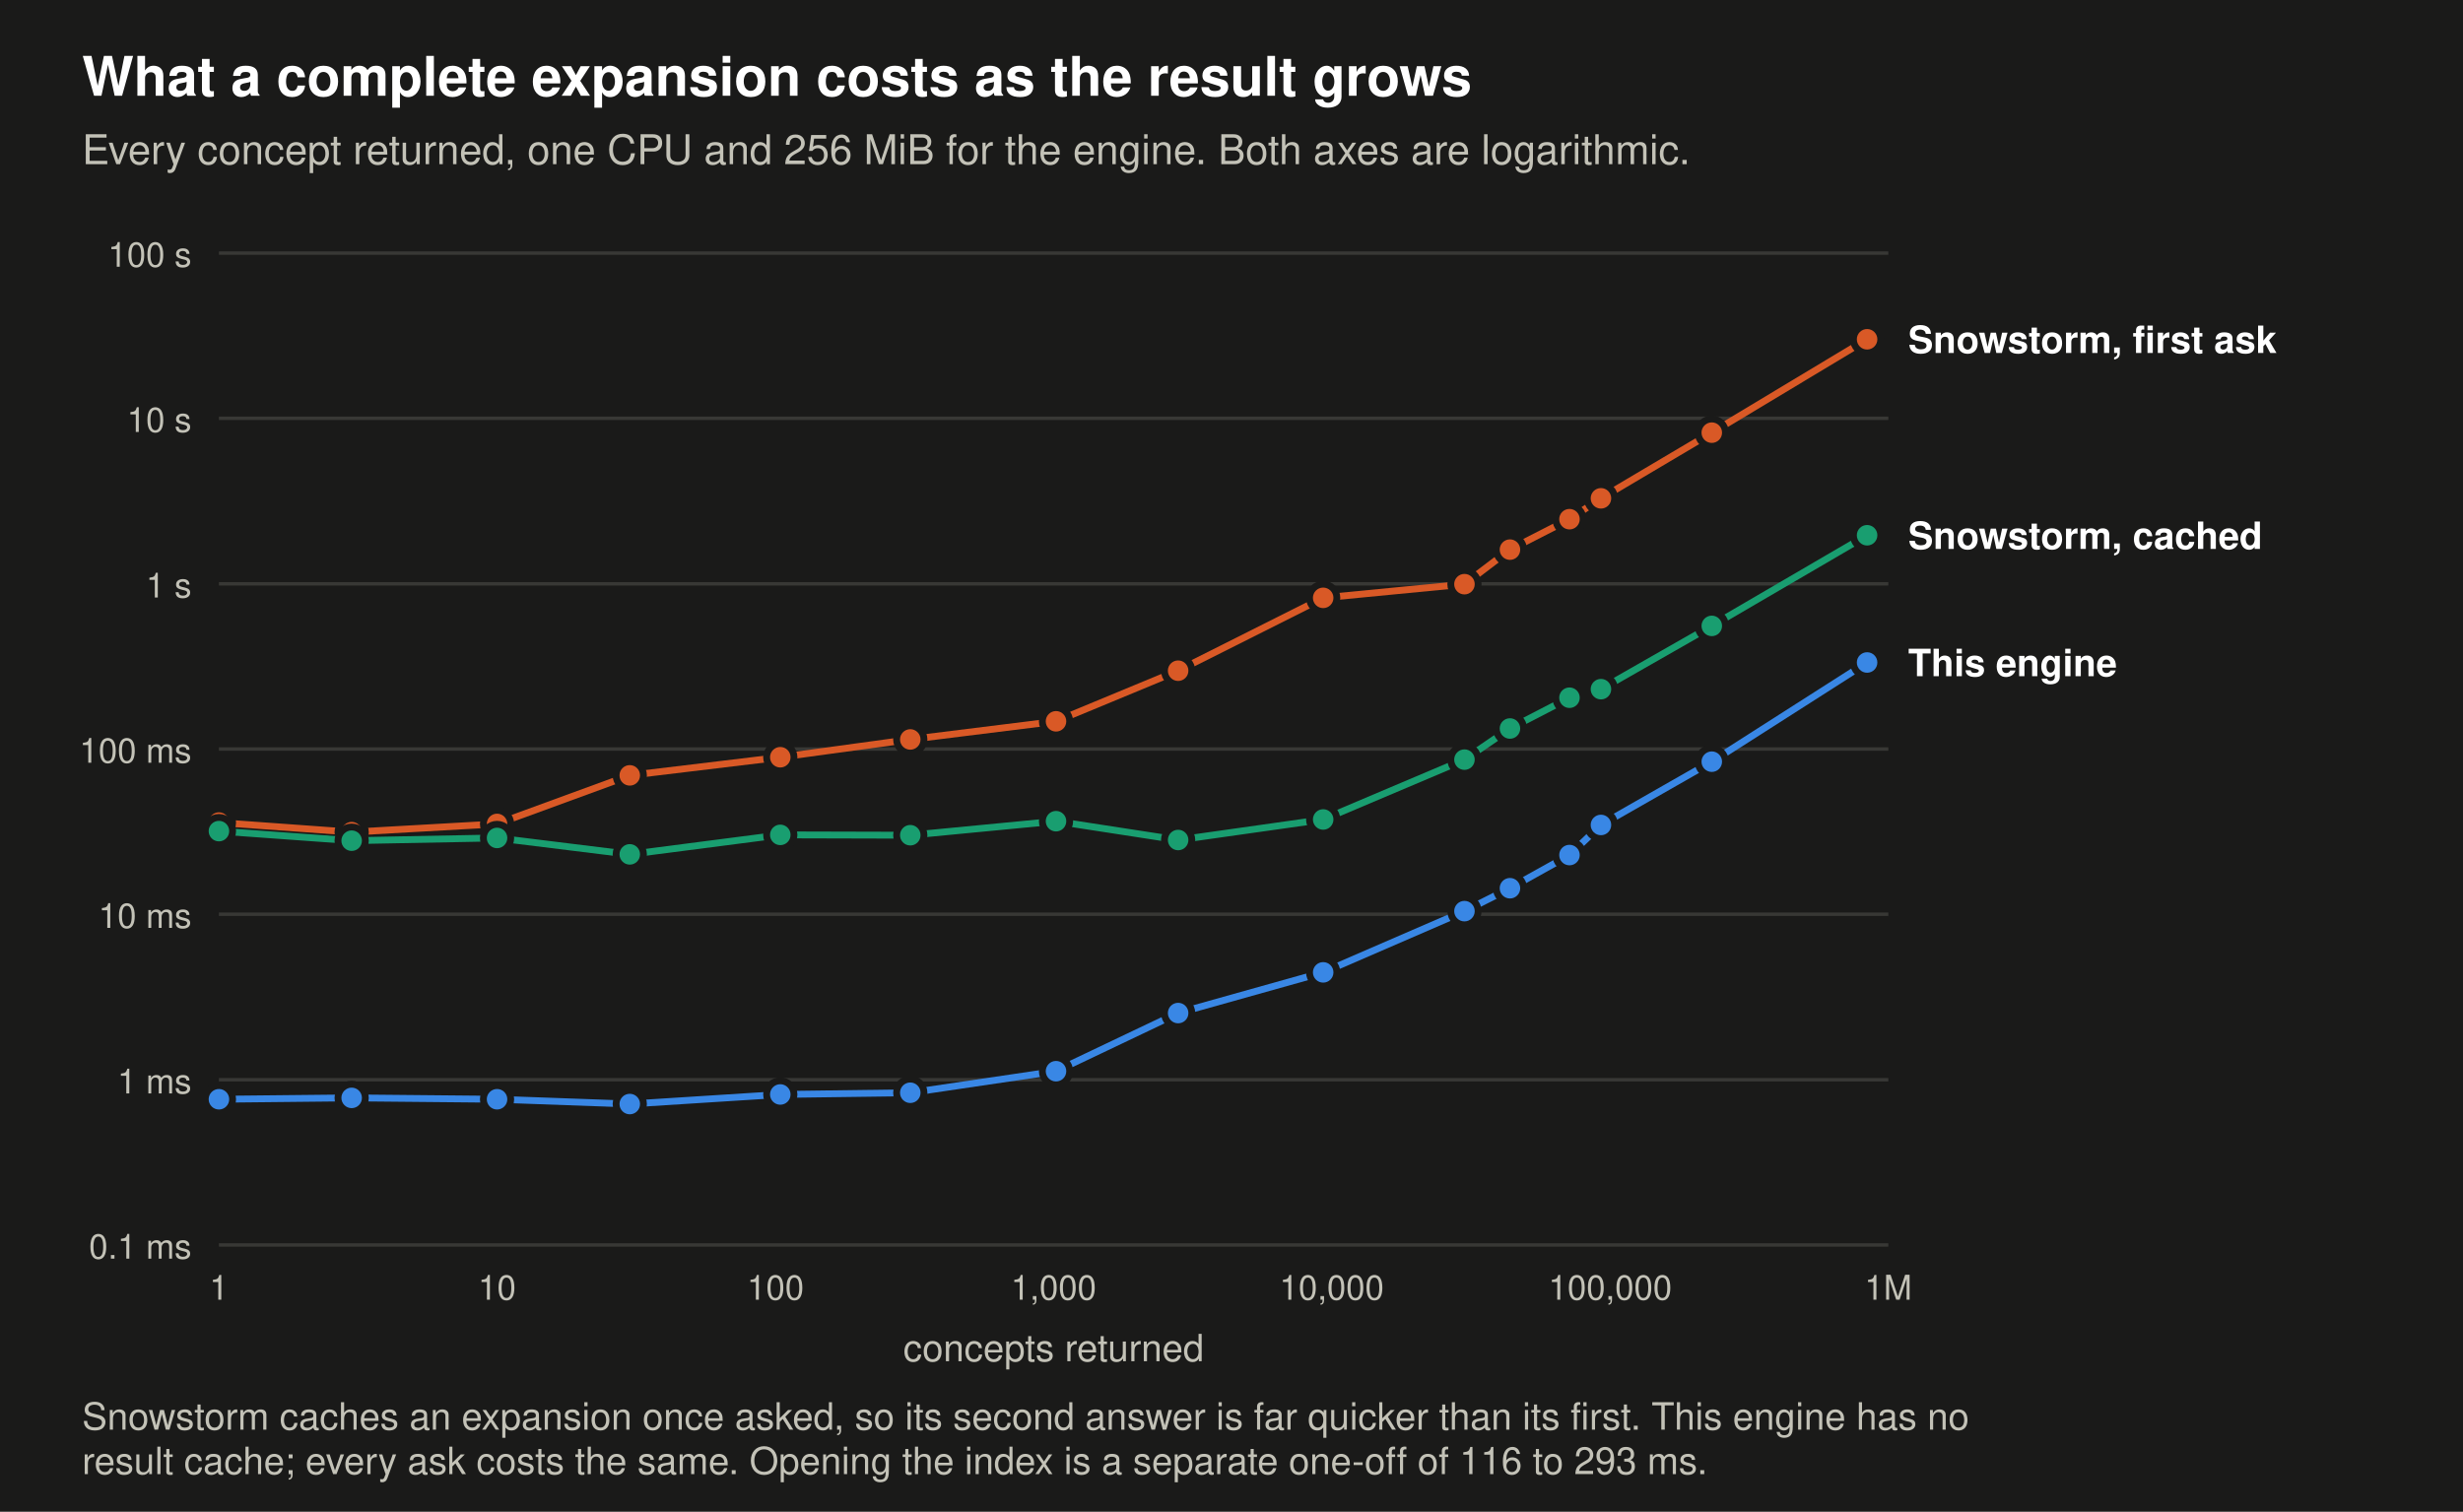
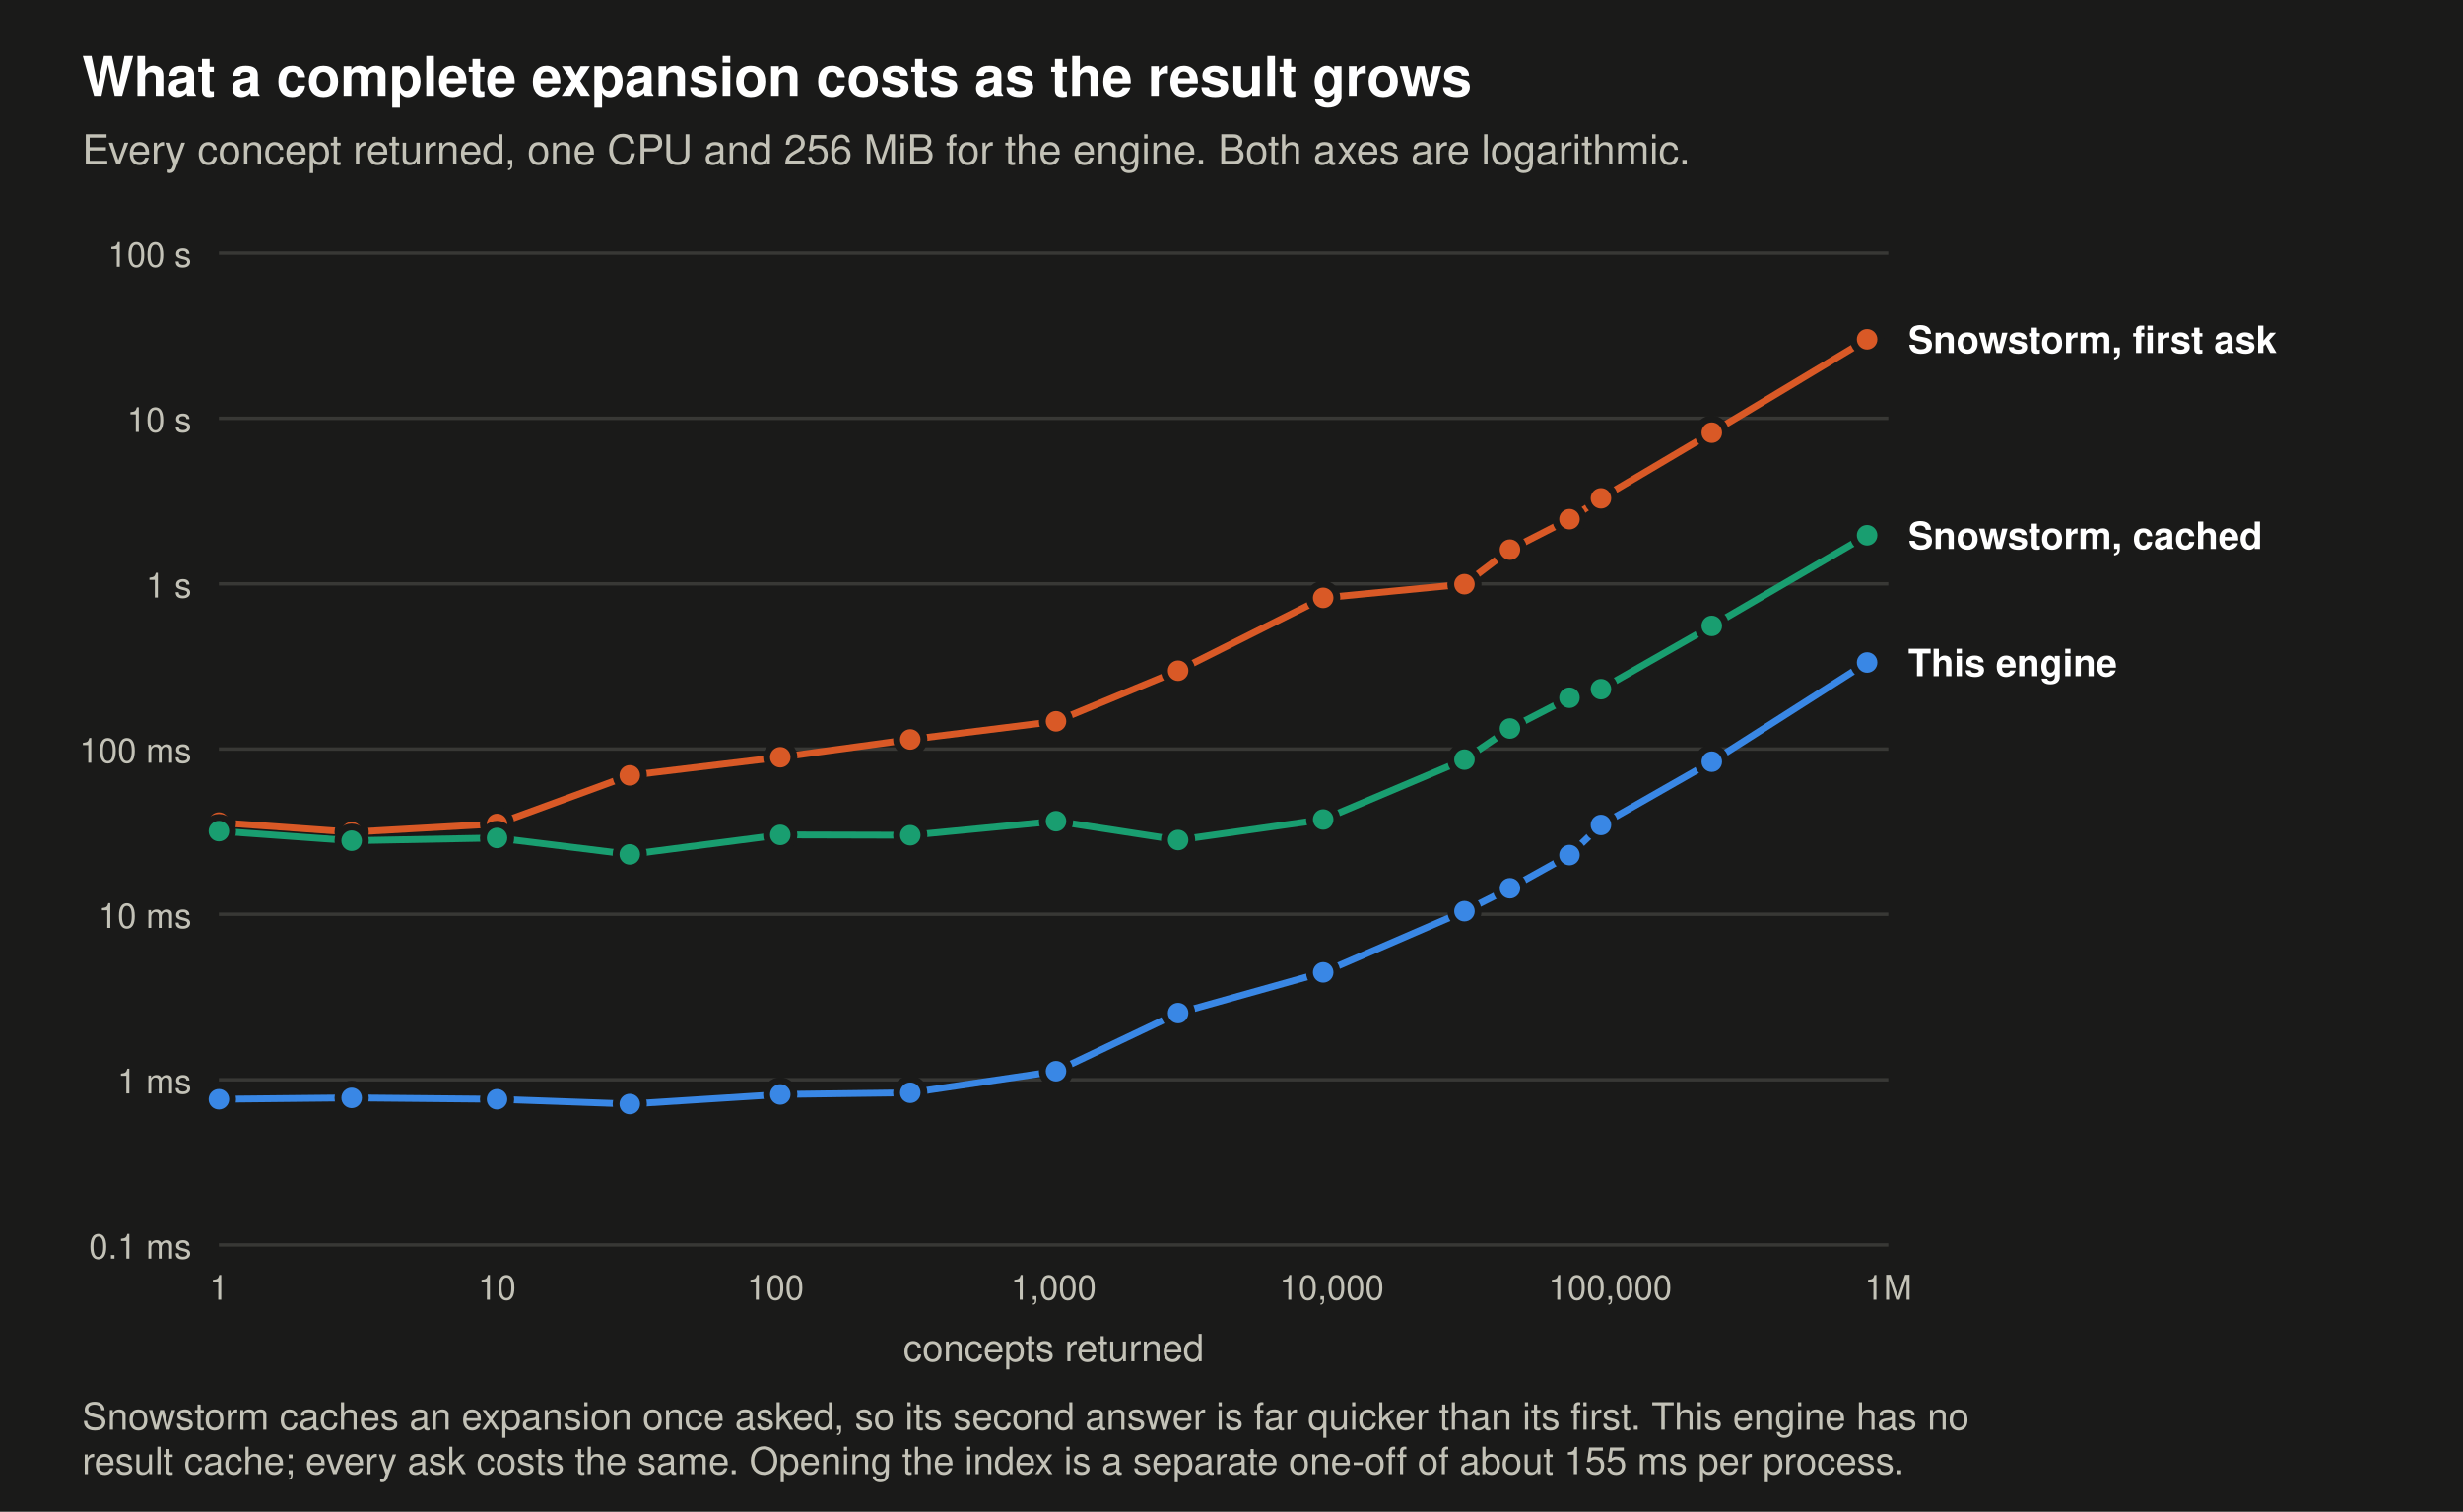
<svg xmlns="http://www.w3.org/2000/svg" width="720" height="442" viewBox="0 0 720 442" font-family="-apple-system,BlinkMacSystemFont,'Segoe UI',Helvetica,Arial,sans-serif" role="img" aria-label="What a complete expansion costs as the result grows">
  <rect width="720" height="442" fill="#1a1a19" />
  <text x="24" y="28" font-size="16" font-weight="600" fill="#ffffff">What a complete expansion costs as the result grows</text>
  <text x="24" y="48" font-size="12" fill="#c3c2b7">Every concept returned, one CPU and 256 MiB for the engine. Both axes are logarithmic.</text>
  <line x1="64" y1="364.0" x2="552" y2="364.0" stroke="#383835" stroke-width="1" />
  <text x="56" y="368.0" font-size="10" text-anchor="end" fill="#c3c2b7">0.1 ms</text>
  <line x1="64" y1="315.7" x2="552" y2="315.7" stroke="#383835" stroke-width="1" />
  <text x="56" y="319.7" font-size="10" text-anchor="end" fill="#c3c2b7">1 ms</text>
  <line x1="64" y1="267.3" x2="552" y2="267.3" stroke="#383835" stroke-width="1" />
  <text x="56" y="271.3" font-size="10" text-anchor="end" fill="#c3c2b7">10 ms</text>
  <line x1="64" y1="219.0" x2="552" y2="219.0" stroke="#383835" stroke-width="1" />
  <text x="56" y="223.0" font-size="10" text-anchor="end" fill="#c3c2b7">100 ms</text>
  <line x1="64" y1="170.7" x2="552" y2="170.7" stroke="#383835" stroke-width="1" />
  <text x="56" y="174.7" font-size="10" text-anchor="end" fill="#c3c2b7">1 s</text>
  <line x1="64" y1="122.3" x2="552" y2="122.3" stroke="#383835" stroke-width="1" />
  <text x="56" y="126.3" font-size="10" text-anchor="end" fill="#c3c2b7">10 s</text>
  <line x1="64" y1="74.0" x2="552" y2="74.0" stroke="#383835" stroke-width="1" />
  <text x="56" y="78.0" font-size="10" text-anchor="end" fill="#c3c2b7">100 s</text>
  <text x="64.0" y="380" font-size="10" text-anchor="middle" fill="#c3c2b7">1</text>
  <text x="145.3" y="380" font-size="10" text-anchor="middle" fill="#c3c2b7">10</text>
  <text x="226.7" y="380" font-size="10" text-anchor="middle" fill="#c3c2b7">100</text>
  <text x="308.0" y="380" font-size="10" text-anchor="middle" fill="#c3c2b7">1,000</text>
  <text x="389.3" y="380" font-size="10" text-anchor="middle" fill="#c3c2b7">10,000</text>
  <text x="470.7" y="380" font-size="10" text-anchor="middle" fill="#c3c2b7">100,000</text>
  <text x="552.0" y="380" font-size="10" text-anchor="middle" fill="#c3c2b7">1M</text>
  <text x="308" y="398" font-size="11" text-anchor="middle" fill="#c3c2b7">concepts returned</text>
  <polyline points="64.0,321.4 102.8,321.0 145.3,321.4 184.1,322.8 228.1,320.0 266.1,319.5 308.7,313.2 344.4,296.2 386.8,284.3 428.1,266.4 441.4,259.7 458.8,250.0 468.0,241.2 500.4,222.7 545.8,193.7" fill="none" stroke="#3987e5" stroke-width="2" stroke-linejoin="round" stroke-linecap="round" />
  <circle cx="64.0" cy="321.4" r="4" fill="#3987e5" stroke="#1a1a19" stroke-width="2" />
  <circle cx="102.8" cy="321.0" r="4" fill="#3987e5" stroke="#1a1a19" stroke-width="2" />
  <circle cx="145.3" cy="321.4" r="4" fill="#3987e5" stroke="#1a1a19" stroke-width="2" />
  <circle cx="184.1" cy="322.8" r="4" fill="#3987e5" stroke="#1a1a19" stroke-width="2" />
  <circle cx="228.1" cy="320.0" r="4" fill="#3987e5" stroke="#1a1a19" stroke-width="2" />
  <circle cx="266.1" cy="319.5" r="4" fill="#3987e5" stroke="#1a1a19" stroke-width="2" />
  <circle cx="308.7" cy="313.2" r="4" fill="#3987e5" stroke="#1a1a19" stroke-width="2" />
  <circle cx="344.4" cy="296.2" r="4" fill="#3987e5" stroke="#1a1a19" stroke-width="2" />
  <circle cx="386.8" cy="284.3" r="4" fill="#3987e5" stroke="#1a1a19" stroke-width="2" />
  <circle cx="428.1" cy="266.4" r="4" fill="#3987e5" stroke="#1a1a19" stroke-width="2" />
  <circle cx="441.4" cy="259.7" r="4" fill="#3987e5" stroke="#1a1a19" stroke-width="2" />
  <circle cx="458.8" cy="250.0" r="4" fill="#3987e5" stroke="#1a1a19" stroke-width="2" />
  <circle cx="468.0" cy="241.2" r="4" fill="#3987e5" stroke="#1a1a19" stroke-width="2" />
  <circle cx="500.4" cy="222.7" r="4" fill="#3987e5" stroke="#1a1a19" stroke-width="2" />
  <circle cx="545.8" cy="193.7" r="4" fill="#3987e5" stroke="#1a1a19" stroke-width="2" />
  <text x="557.8" y="197.7" font-size="11" font-weight="600" fill="#ffffff">This engine</text>
  <polyline points="64.0,240.5 102.8,243.3 145.3,240.9 184.1,226.7 228.1,221.4 266.1,216.2 308.7,210.9 344.4,196.1 386.8,174.8 428.1,170.8 441.4,160.7 458.8,151.8 468.0,145.7 500.4,126.5 545.8,99.2" fill="none" stroke="#d95926" stroke-width="2" stroke-linejoin="round" stroke-linecap="round" />
  <circle cx="64.0" cy="240.5" r="4" fill="#d95926" stroke="#1a1a19" stroke-width="2" />
  <circle cx="102.8" cy="243.3" r="4" fill="#d95926" stroke="#1a1a19" stroke-width="2" />
  <circle cx="145.3" cy="240.9" r="4" fill="#d95926" stroke="#1a1a19" stroke-width="2" />
  <circle cx="184.1" cy="226.7" r="4" fill="#d95926" stroke="#1a1a19" stroke-width="2" />
  <circle cx="228.1" cy="221.4" r="4" fill="#d95926" stroke="#1a1a19" stroke-width="2" />
  <circle cx="266.1" cy="216.2" r="4" fill="#d95926" stroke="#1a1a19" stroke-width="2" />
  <circle cx="308.7" cy="210.9" r="4" fill="#d95926" stroke="#1a1a19" stroke-width="2" />
  <circle cx="344.4" cy="196.1" r="4" fill="#d95926" stroke="#1a1a19" stroke-width="2" />
  <circle cx="386.8" cy="174.8" r="4" fill="#d95926" stroke="#1a1a19" stroke-width="2" />
  <circle cx="428.1" cy="170.8" r="4" fill="#d95926" stroke="#1a1a19" stroke-width="2" />
  <circle cx="441.4" cy="160.7" r="4" fill="#d95926" stroke="#1a1a19" stroke-width="2" />
  <circle cx="458.8" cy="151.8" r="4" fill="#d95926" stroke="#1a1a19" stroke-width="2" />
  <circle cx="468.0" cy="145.7" r="4" fill="#d95926" stroke="#1a1a19" stroke-width="2" />
  <circle cx="500.4" cy="126.5" r="4" fill="#d95926" stroke="#1a1a19" stroke-width="2" />
  <circle cx="545.8" cy="99.2" r="4" fill="#d95926" stroke="#1a1a19" stroke-width="2" />
  <text x="557.8" y="103.2" font-size="11" font-weight="600" fill="#ffffff">Snowstorm, first ask</text>
  <polyline points="64.0,243.0 102.8,245.8 145.3,245.0 184.1,249.8 228.1,244.1 266.1,244.2 308.7,240.1 344.4,245.6 386.8,239.6 428.1,222.1 441.4,213.0 458.8,204.0 468.0,201.5 500.4,183.0 545.8,156.5" fill="none" stroke="#199e70" stroke-width="2" stroke-linejoin="round" stroke-linecap="round" />
  <circle cx="64.0" cy="243.0" r="4" fill="#199e70" stroke="#1a1a19" stroke-width="2" />
  <circle cx="102.8" cy="245.8" r="4" fill="#199e70" stroke="#1a1a19" stroke-width="2" />
  <circle cx="145.3" cy="245.0" r="4" fill="#199e70" stroke="#1a1a19" stroke-width="2" />
  <circle cx="184.1" cy="249.8" r="4" fill="#199e70" stroke="#1a1a19" stroke-width="2" />
  <circle cx="228.1" cy="244.1" r="4" fill="#199e70" stroke="#1a1a19" stroke-width="2" />
  <circle cx="266.1" cy="244.2" r="4" fill="#199e70" stroke="#1a1a19" stroke-width="2" />
  <circle cx="308.7" cy="240.1" r="4" fill="#199e70" stroke="#1a1a19" stroke-width="2" />
  <circle cx="344.4" cy="245.6" r="4" fill="#199e70" stroke="#1a1a19" stroke-width="2" />
  <circle cx="386.8" cy="239.6" r="4" fill="#199e70" stroke="#1a1a19" stroke-width="2" />
  <circle cx="428.1" cy="222.1" r="4" fill="#199e70" stroke="#1a1a19" stroke-width="2" />
  <circle cx="441.4" cy="213.0" r="4" fill="#199e70" stroke="#1a1a19" stroke-width="2" />
  <circle cx="458.8" cy="204.0" r="4" fill="#199e70" stroke="#1a1a19" stroke-width="2" />
  <circle cx="468.0" cy="201.5" r="4" fill="#199e70" stroke="#1a1a19" stroke-width="2" />
  <circle cx="500.4" cy="183.0" r="4" fill="#199e70" stroke="#1a1a19" stroke-width="2" />
  <circle cx="545.8" cy="156.5" r="4" fill="#199e70" stroke="#1a1a19" stroke-width="2" />
  <text x="557.8" y="160.5" font-size="11" font-weight="600" fill="#ffffff">Snowstorm, cached</text>
  <text x="24" y="418" font-size="11" fill="#c3c2b7">Snowstorm caches an expansion once asked, so its second answer is far quicker than its first. This engine has no</text>
-   <text x="24" y="431" font-size="11" fill="#c3c2b7">result cache; every ask costs the same. Opening the index is a separate one-off of 116 to 293 ms.</text>
+   <text x="24" y="431" font-size="11" fill="#c3c2b7">result cache; every ask costs the same. Opening the index is a separate one-off of about 155 ms per process.</text>
</svg>
